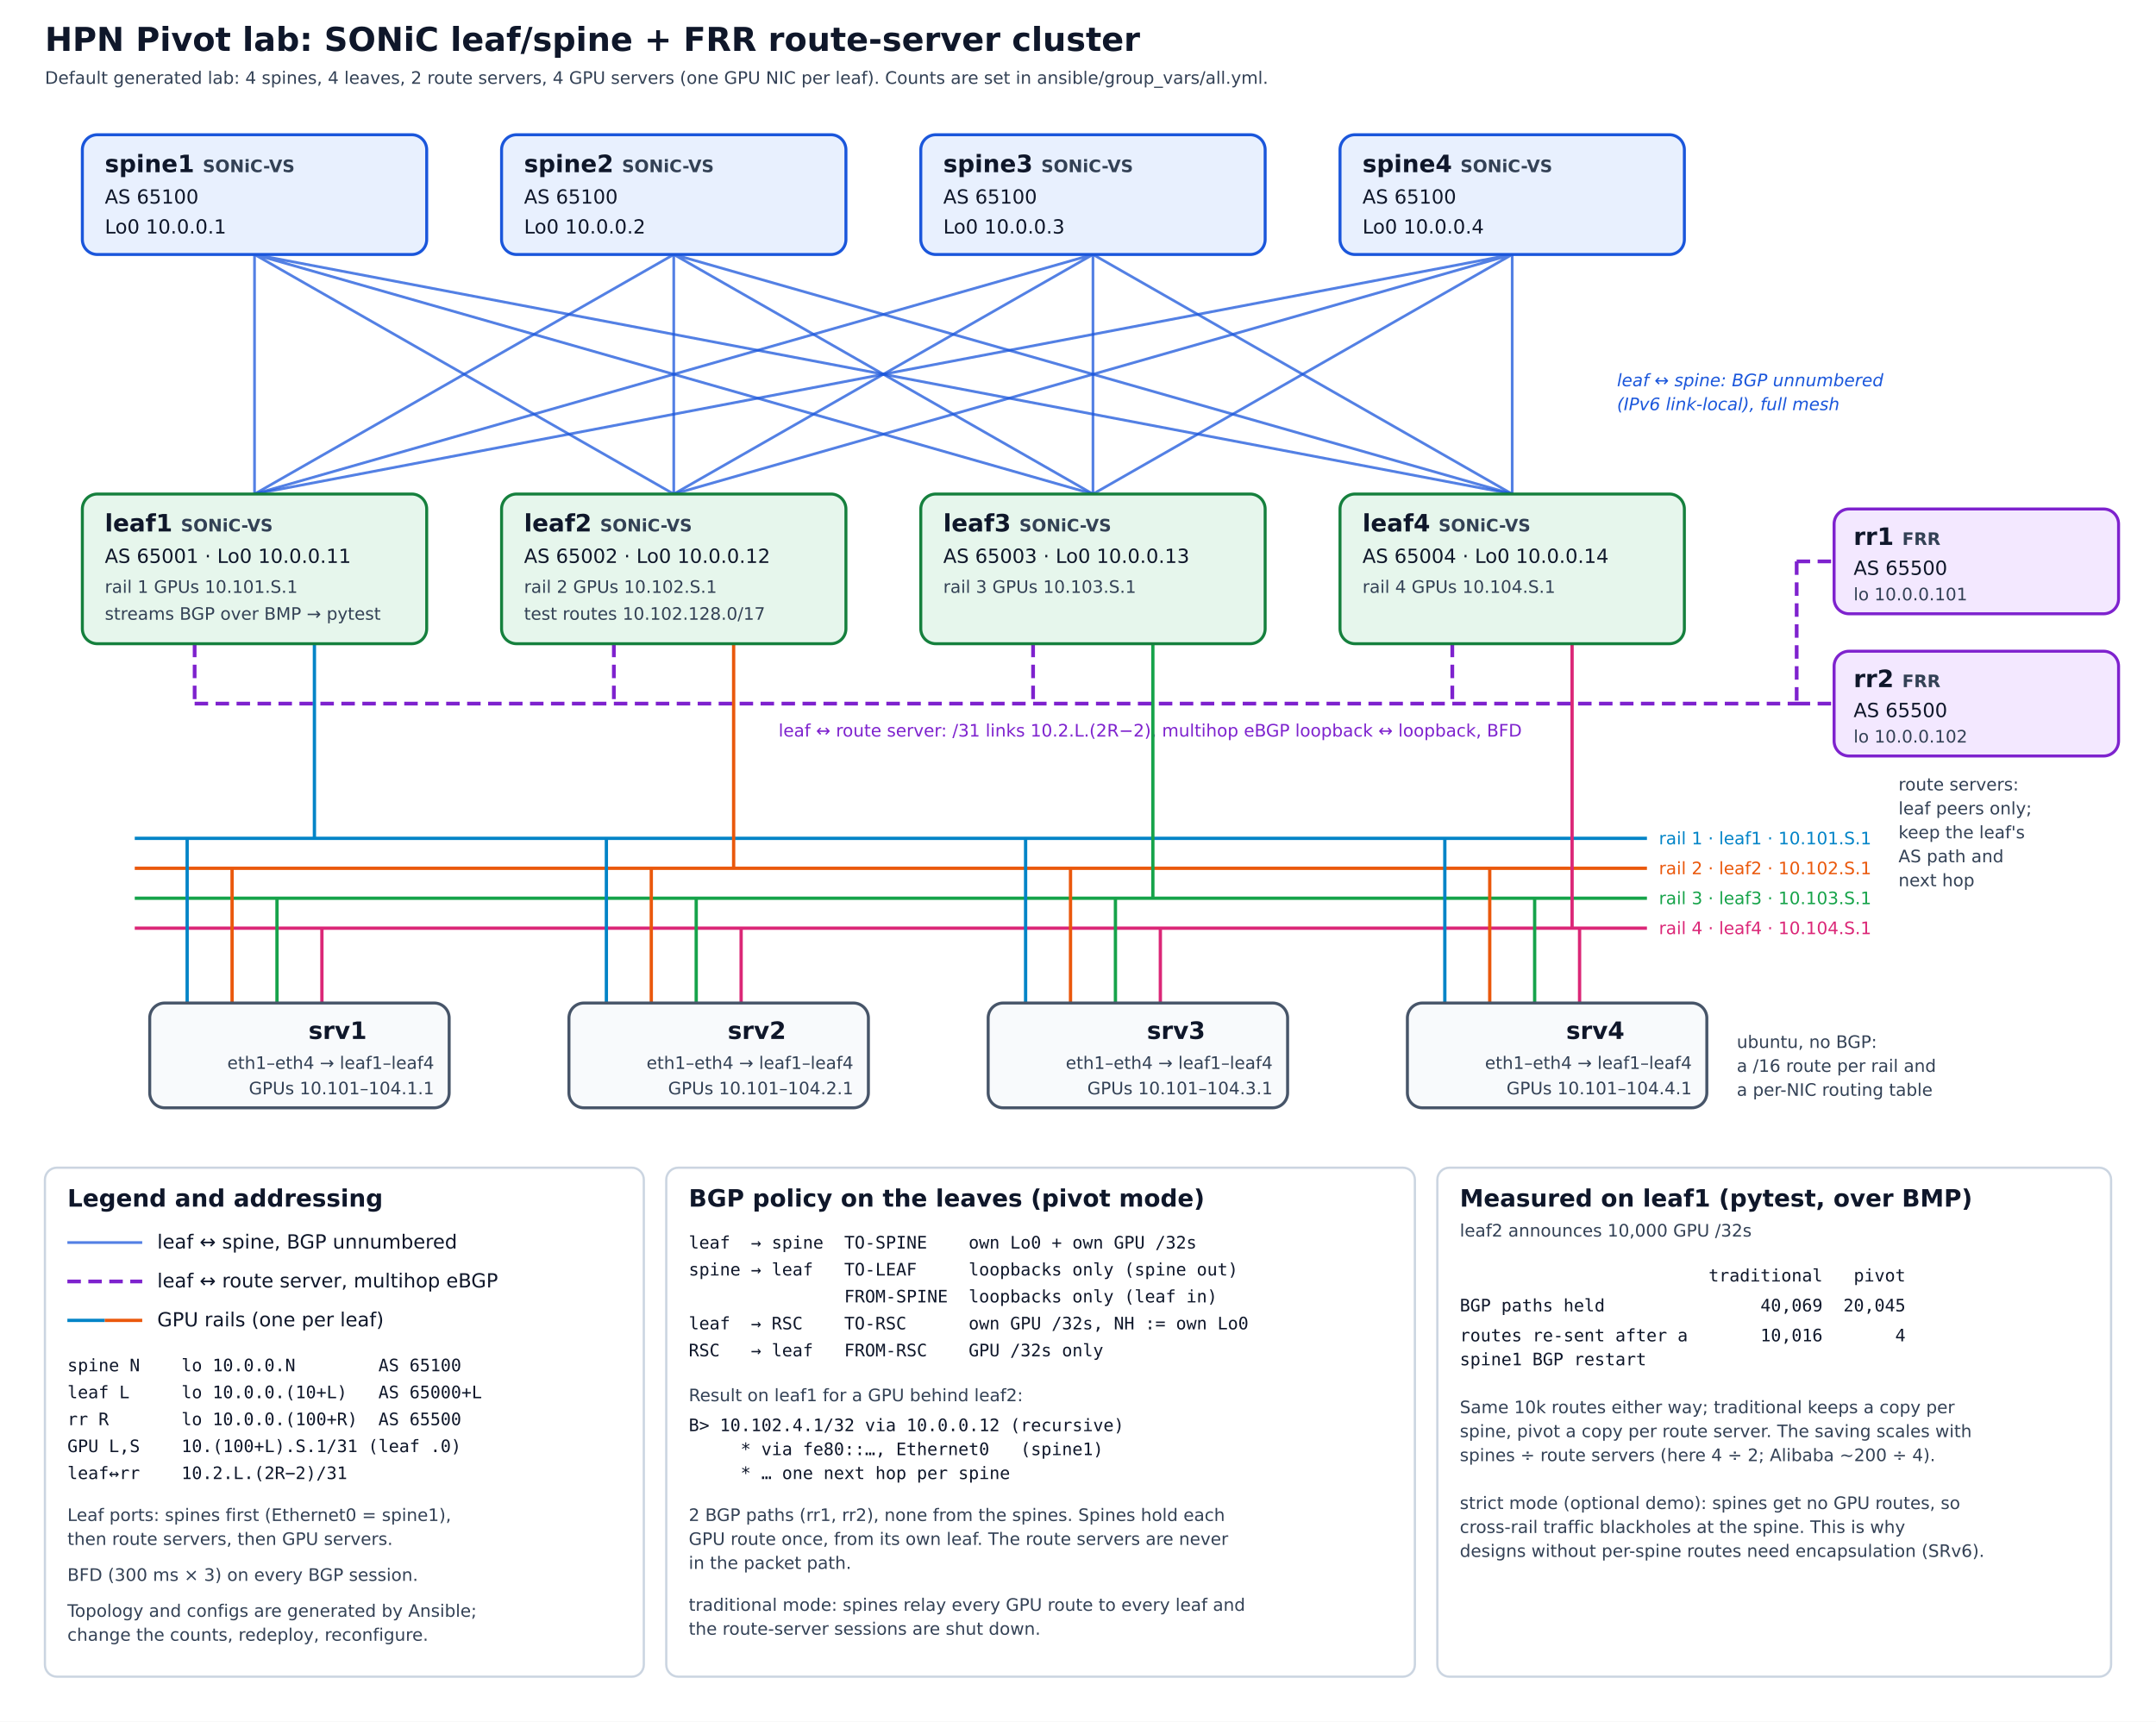
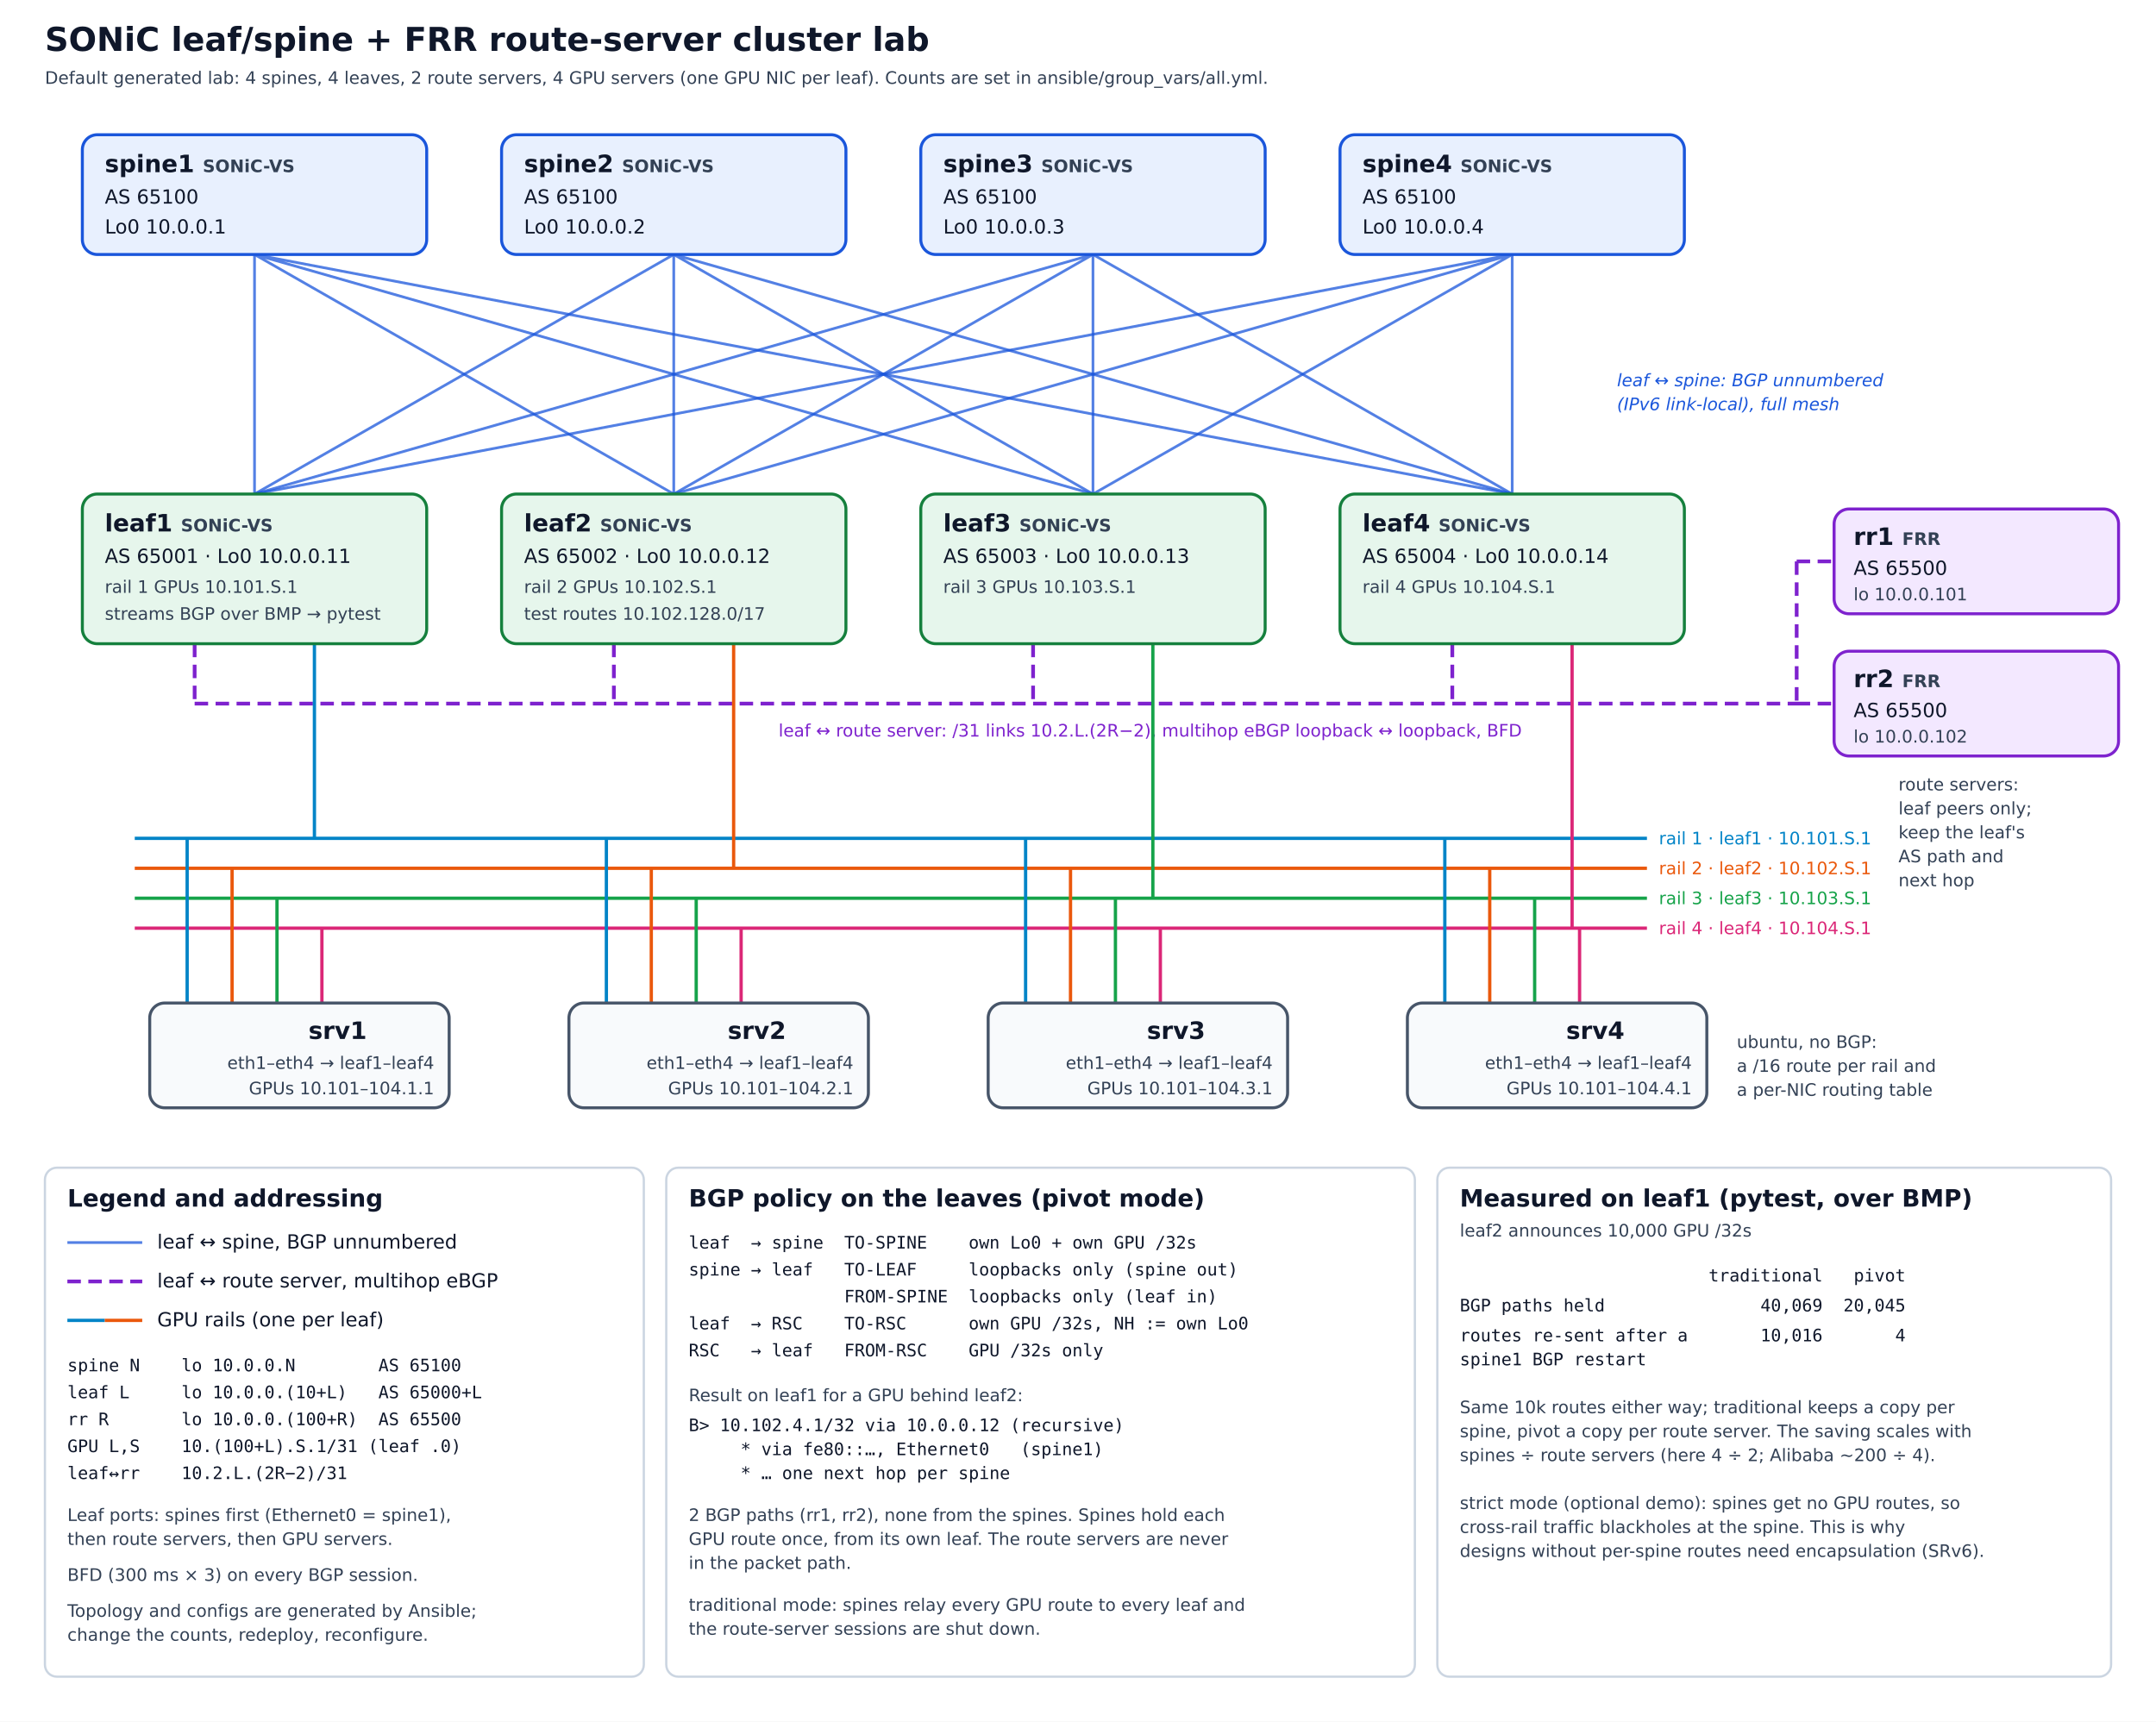
<svg xmlns="http://www.w3.org/2000/svg" width="1440" height="1150" viewBox="0 0 1440 1150" xml:space="preserve" font-family="DejaVu Sans, Arial, sans-serif">
  <defs>
    <style>
      .spine { fill: #e8f0fe; stroke: #1a56db; stroke-width: 2; }
      .leaf  { fill: #e6f6ec; stroke: #15803d; stroke-width: 2; }
      .rr    { fill: #f3e8ff; stroke: #7e22ce; stroke-width: 2; }
      .srv   { fill: #f8fafc; stroke: #475569; stroke-width: 2; }
      .panel { fill: #ffffff; stroke: #cbd5e1; stroke-width: 1.5; }
      .t     { font-size: 13px; fill: #0f172a; }
      .h     { font-size: 16px; font-weight: bold; fill: #0f172a; }
      .s     { font-size: 11.5px; fill: #334155; }
      .m     { font-family: DejaVu Sans Mono, Consolas, monospace; font-size: 11.5px; fill: #0f172a; }
      .fab   { stroke: #1a56db; stroke-width: 1.8; fill: none; opacity: 0.75; }
      .rsc   { stroke: #7e22ce; stroke-width: 2.5; fill: none; stroke-dasharray: 9 5; }
      .r1 { stroke: #0284c7; stroke-width: 2.2; fill: none; }
      .r2 { stroke: #ea580c; stroke-width: 2.2; fill: none; }
      .r3 { stroke: #16a34a; stroke-width: 2.2; fill: none; }
      .r4 { stroke: #db2777; stroke-width: 2.2; fill: none; }
      .lbl   { font-size: 11.5px; fill: #0f172a; paint-order: stroke; stroke: #ffffff; stroke-width: 4px; }
    </style>
  </defs>
  <rect x="0" y="0" width="1440" height="1150" fill="#ffffff" />
-   <text x="30" y="34" style="font-size:22px;font-weight:bold;fill:#0f172a">HPN Pivot lab: SONiC leaf/spine + FRR route-server cluster</text>
+   <text x="30" y="34" style="font-size:22px;font-weight:bold;fill:#0f172a">SONiC leaf/spine + FRR route-server cluster lab</text>
  <text x="30" y="56" class="s">Default generated lab: 4 spines, 4 leaves, 2 route servers, 4 GPU servers (one GPU NIC per leaf). Counts are set in ansible/group_vars/all.yml.</text>
  <g>
    <path class="fab" d="M170,170 L170,330 M170,170 L450,330 M170,170 L730,330 M170,170 L1010,330" />
    <path class="fab" d="M450,170 L170,330 M450,170 L450,330 M450,170 L730,330 M450,170 L1010,330" />
    <path class="fab" d="M730,170 L170,330 M730,170 L450,330 M730,170 L730,330 M730,170 L1010,330" />
    <path class="fab" d="M1010,170 L170,330 M1010,170 L450,330 M1010,170 L730,330 M1010,170 L1010,330" />
    <text class="lbl" x="1080" y="258" style="font-style:italic;fill:#1a56db">leaf ↔ spine: BGP unnumbered</text>
    <text class="lbl" x="1080" y="274" style="font-style:italic;fill:#1a56db">(IPv6 link-local), full mesh</text>
  </g>
  <g>
    <path class="rsc" d="M130,430 L130,470 M410,430 L410,470 M690,430 L690,470 M970,430 L970,470" />
    <path class="rsc" d="M130,470 L1200,470 M1200,375 L1200,470 M1200,375 L1225,375 M1200,470 L1225,470" />
    <text class="lbl" x="520" y="492" style="fill:#7e22ce">leaf ↔ route server: /31 links 10.2.L.(2R−2), multihop eBGP loopback ↔ loopback, BFD</text>
  </g>
  <g>
    <path class="r1" d="M210,430 L210,560 M90,560 L1100,560" />
    <path class="r2" d="M490,430 L490,580 M90,580 L1100,580" />
    <path class="r3" d="M770,430 L770,600 M90,600 L1100,600" />
    <path class="r4" d="M1050,430 L1050,620 M90,620 L1100,620" />
    <text class="lbl" x="1108" y="564" style="fill:#0284c7">rail 1 · leaf1 · 10.101.S.1</text>
    <text class="lbl" x="1108" y="584" style="fill:#ea580c">rail 2 · leaf2 · 10.102.S.1</text>
    <text class="lbl" x="1108" y="604" style="fill:#16a34a">rail 3 · leaf3 · 10.103.S.1</text>
    <text class="lbl" x="1108" y="624" style="fill:#db2777">rail 4 · leaf4 · 10.104.S.1</text>
    <path class="r1" d="M125,560 L125,670 M405,560 L405,670 M685,560 L685,670 M965,560 L965,670" />
    <path class="r2" d="M155,580 L155,670 M435,580 L435,670 M715,580 L715,670 M995,580 L995,670" />
    <path class="r3" d="M185,600 L185,670 M465,600 L465,670 M745,600 L745,670 M1025,600 L1025,670" />
    <path class="r4" d="M215,620 L215,670 M495,620 L495,670 M775,620 L775,670 M1055,620 L1055,670" />
  </g>
  <g>
    <rect class="spine" x="55" y="90" width="230" height="80" rx="10" />
    <text class="h" x="70" y="115">spine1 <tspan class="s">SONiC-VS</tspan>
    </text>
    <text class="t" x="70" y="136">AS 65100</text>
    <text class="t" x="70" y="156">Lo0 10.0.0.1</text>
    <rect class="spine" x="335" y="90" width="230" height="80" rx="10" />
    <text class="h" x="350" y="115">spine2 <tspan class="s">SONiC-VS</tspan>
    </text>
    <text class="t" x="350" y="136">AS 65100</text>
    <text class="t" x="350" y="156">Lo0 10.0.0.2</text>
    <rect class="spine" x="615" y="90" width="230" height="80" rx="10" />
    <text class="h" x="630" y="115">spine3 <tspan class="s">SONiC-VS</tspan>
    </text>
    <text class="t" x="630" y="136">AS 65100</text>
    <text class="t" x="630" y="156">Lo0 10.0.0.3</text>
    <rect class="spine" x="895" y="90" width="230" height="80" rx="10" />
    <text class="h" x="910" y="115">spine4 <tspan class="s">SONiC-VS</tspan>
    </text>
    <text class="t" x="910" y="136">AS 65100</text>
    <text class="t" x="910" y="156">Lo0 10.0.0.4</text>
  </g>
  <g>
    <rect class="leaf" x="55" y="330" width="230" height="100" rx="10" />
    <text class="h" x="70" y="355">leaf1 <tspan class="s">SONiC-VS</tspan>
    </text>
    <text class="t" x="70" y="376">AS 65001 · Lo0 10.0.0.11</text>
    <text class="s" x="70" y="396">rail 1 GPUs 10.101.S.1</text>
    <text class="s" x="70" y="414">streams BGP over BMP → pytest</text>
    <rect class="leaf" x="335" y="330" width="230" height="100" rx="10" />
    <text class="h" x="350" y="355">leaf2 <tspan class="s">SONiC-VS</tspan>
    </text>
    <text class="t" x="350" y="376">AS 65002 · Lo0 10.0.0.12</text>
    <text class="s" x="350" y="396">rail 2 GPUs 10.102.S.1</text>
    <text class="s" x="350" y="414">test routes 10.102.128.0/17</text>
    <rect class="leaf" x="615" y="330" width="230" height="100" rx="10" />
    <text class="h" x="630" y="355">leaf3 <tspan class="s">SONiC-VS</tspan>
    </text>
    <text class="t" x="630" y="376">AS 65003 · Lo0 10.0.0.13</text>
    <text class="s" x="630" y="396">rail 3 GPUs 10.103.S.1</text>
    <rect class="leaf" x="895" y="330" width="230" height="100" rx="10" />
    <text class="h" x="910" y="355">leaf4 <tspan class="s">SONiC-VS</tspan>
    </text>
    <text class="t" x="910" y="376">AS 65004 · Lo0 10.0.0.14</text>
    <text class="s" x="910" y="396">rail 4 GPUs 10.104.S.1</text>
  </g>
  <g>
    <rect class="rr" x="1225" y="340" width="190" height="70" rx="10" />
    <text class="h" x="1238" y="364">rr1 <tspan class="s">FRR</tspan>
    </text>
    <text class="t" x="1238" y="384">AS 65500</text>
    <text class="s" x="1238" y="401">lo 10.0.0.101</text>
    <rect class="rr" x="1225" y="435" width="190" height="70" rx="10" />
    <text class="h" x="1238" y="459">rr2 <tspan class="s">FRR</tspan>
    </text>
    <text class="t" x="1238" y="479">AS 65500</text>
    <text class="s" x="1238" y="496">lo 10.0.0.102</text>
    <text class="s" x="1268" y="528">route servers:</text>
    <text class="s" x="1268" y="544">leaf peers only;</text>
    <text class="s" x="1268" y="560">keep the leaf's</text>
    <text class="s" x="1268" y="576">AS path and</text>
    <text class="s" x="1268" y="592">next hop</text>
  </g>
  <g>
    <rect class="srv" x="100" y="670" width="200" height="70" rx="10" />
    <text class="h" x="245" y="694" text-anchor="end">srv1</text>
    <text class="s" x="290" y="714" text-anchor="end">eth1–eth4 → leaf1–leaf4</text>
    <text class="s" x="290" y="731" text-anchor="end">GPUs 10.101–104.1.1</text>
    <rect class="srv" x="380" y="670" width="200" height="70" rx="10" />
    <text class="h" x="525" y="694" text-anchor="end">srv2</text>
    <text class="s" x="570" y="714" text-anchor="end">eth1–eth4 → leaf1–leaf4</text>
    <text class="s" x="570" y="731" text-anchor="end">GPUs 10.101–104.2.1</text>
    <rect class="srv" x="660" y="670" width="200" height="70" rx="10" />
    <text class="h" x="805" y="694" text-anchor="end">srv3</text>
    <text class="s" x="850" y="714" text-anchor="end">eth1–eth4 → leaf1–leaf4</text>
    <text class="s" x="850" y="731" text-anchor="end">GPUs 10.101–104.3.1</text>
    <rect class="srv" x="940" y="670" width="200" height="70" rx="10" />
    <text class="h" x="1085" y="694" text-anchor="end">srv4</text>
    <text class="s" x="1130" y="714" text-anchor="end">eth1–eth4 → leaf1–leaf4</text>
    <text class="s" x="1130" y="731" text-anchor="end">GPUs 10.101–104.4.1</text>
    <text class="s" x="1160" y="700">ubuntu, no BGP:</text>
    <text class="s" x="1160" y="716">a /16 route per rail and</text>
    <text class="s" x="1160" y="732">a per-NIC routing table</text>
  </g>
  <g>
    <rect class="panel" x="30" y="780" width="400" height="340" rx="8" />
    <text class="h" x="45" y="806">Legend and addressing</text>
    <path class="fab" d="M45,830 L95,830" />
    <text class="t" x="105" y="834">leaf ↔ spine, BGP unnumbered</text>
    <path class="rsc" d="M45,856 L95,856" />
    <text class="t" x="105" y="860">leaf ↔ route server, multihop eBGP</text>
    <path class="r1" d="M45,882 L70,882" />
    <path class="r2" d="M70,882 L95,882" />
    <text class="t" x="105" y="886">GPU rails (one per leaf)</text>
    <text class="m" x="45" y="916">spine N    lo 10.0.0.N        AS 65100</text>
    <text class="m" x="45" y="934">leaf L     lo 10.0.0.(10+L)   AS 65000+L</text>
    <text class="m" x="45" y="952">rr R       lo 10.0.0.(100+R)  AS 65500</text>
    <text class="m" x="45" y="970">GPU L,S    10.(100+L).S.1/31 (leaf .0)</text>
    <text class="m" x="45" y="988">leaf↔rr    10.2.L.(2R−2)/31</text>
    <text class="s" x="45" y="1016">Leaf ports: spines first (Ethernet0 = spine1),</text>
    <text class="s" x="45" y="1032">then route servers, then GPU servers.</text>
    <text class="s" x="45" y="1056">BFD (300 ms × 3) on every BGP session.</text>
    <text class="s" x="45" y="1080">Topology and configs are generated by Ansible;</text>
    <text class="s" x="45" y="1096">change the counts, redeploy, reconfigure.</text>
  </g>
  <g>
    <rect class="panel" x="445" y="780" width="500" height="340" rx="8" />
    <text class="h" x="460" y="806">BGP policy on the leaves (pivot mode)</text>
    <text class="m" x="460" y="834">leaf  → spine  TO-SPINE    own Lo0 + own GPU /32s</text>
    <text class="m" x="460" y="852">spine → leaf   TO-LEAF     loopbacks only (spine out)</text>
    <text class="m" x="460" y="870">               FROM-SPINE  loopbacks only (leaf in)</text>
    <text class="m" x="460" y="888">leaf  → RSC    TO-RSC      own GPU /32s, NH := own Lo0</text>
    <text class="m" x="460" y="906">RSC   → leaf   FROM-RSC    GPU /32s only</text>
    <text class="s" x="460" y="936">Result on leaf1 for a GPU behind leaf2:</text>
    <text class="m" x="460" y="956">B&gt; 10.102.4.1/32 via 10.0.0.12 (recursive)</text>
    <text class="m" x="460" y="972">     * via fe80::…, Ethernet0   (spine1)</text>
    <text class="m" x="460" y="988">     * … one next hop per spine</text>
    <text class="s" x="460" y="1016">2 BGP paths (rr1, rr2), none from the spines. Spines hold each</text>
    <text class="s" x="460" y="1032">GPU route once, from its own leaf. The route servers are never</text>
    <text class="s" x="460" y="1048">in the packet path.</text>
    <text class="s" x="460" y="1076">traditional mode: spines relay every GPU route to every leaf and</text>
    <text class="s" x="460" y="1092">the route-server sessions are shut down.</text>
  </g>
  <g>
    <rect class="panel" x="960" y="780" width="450" height="340" rx="8" />
    <text class="h" x="975" y="806">Measured on leaf1 (pytest, over BMP)</text>
    <text class="s" x="975" y="826">leaf2 announces 10,000 GPU /32s</text>
    <text class="m" x="975" y="856">                        traditional   pivot</text>
    <text class="m" x="975" y="876">BGP paths held               40,069  20,045</text>
    <text class="m" x="975" y="896">routes re-sent after a       10,016       4</text>
    <text class="m" x="975" y="912">spine1 BGP restart</text>
    <text class="s" x="975" y="944">Same 10k routes either way; traditional keeps a copy per</text>
    <text class="s" x="975" y="960">spine, pivot a copy per route server. The saving scales with</text>
    <text class="s" x="975" y="976">spines ÷ route servers (here 4 ÷ 2; Alibaba ~200 ÷ 4).</text>
    <text class="s" x="975" y="1008">strict mode (optional demo): spines get no GPU routes, so</text>
    <text class="s" x="975" y="1024">cross-rail traffic blackholes at the spine. This is why</text>
    <text class="s" x="975" y="1040">designs without per-spine routes need encapsulation (SRv6).</text>
  </g>
</svg>
